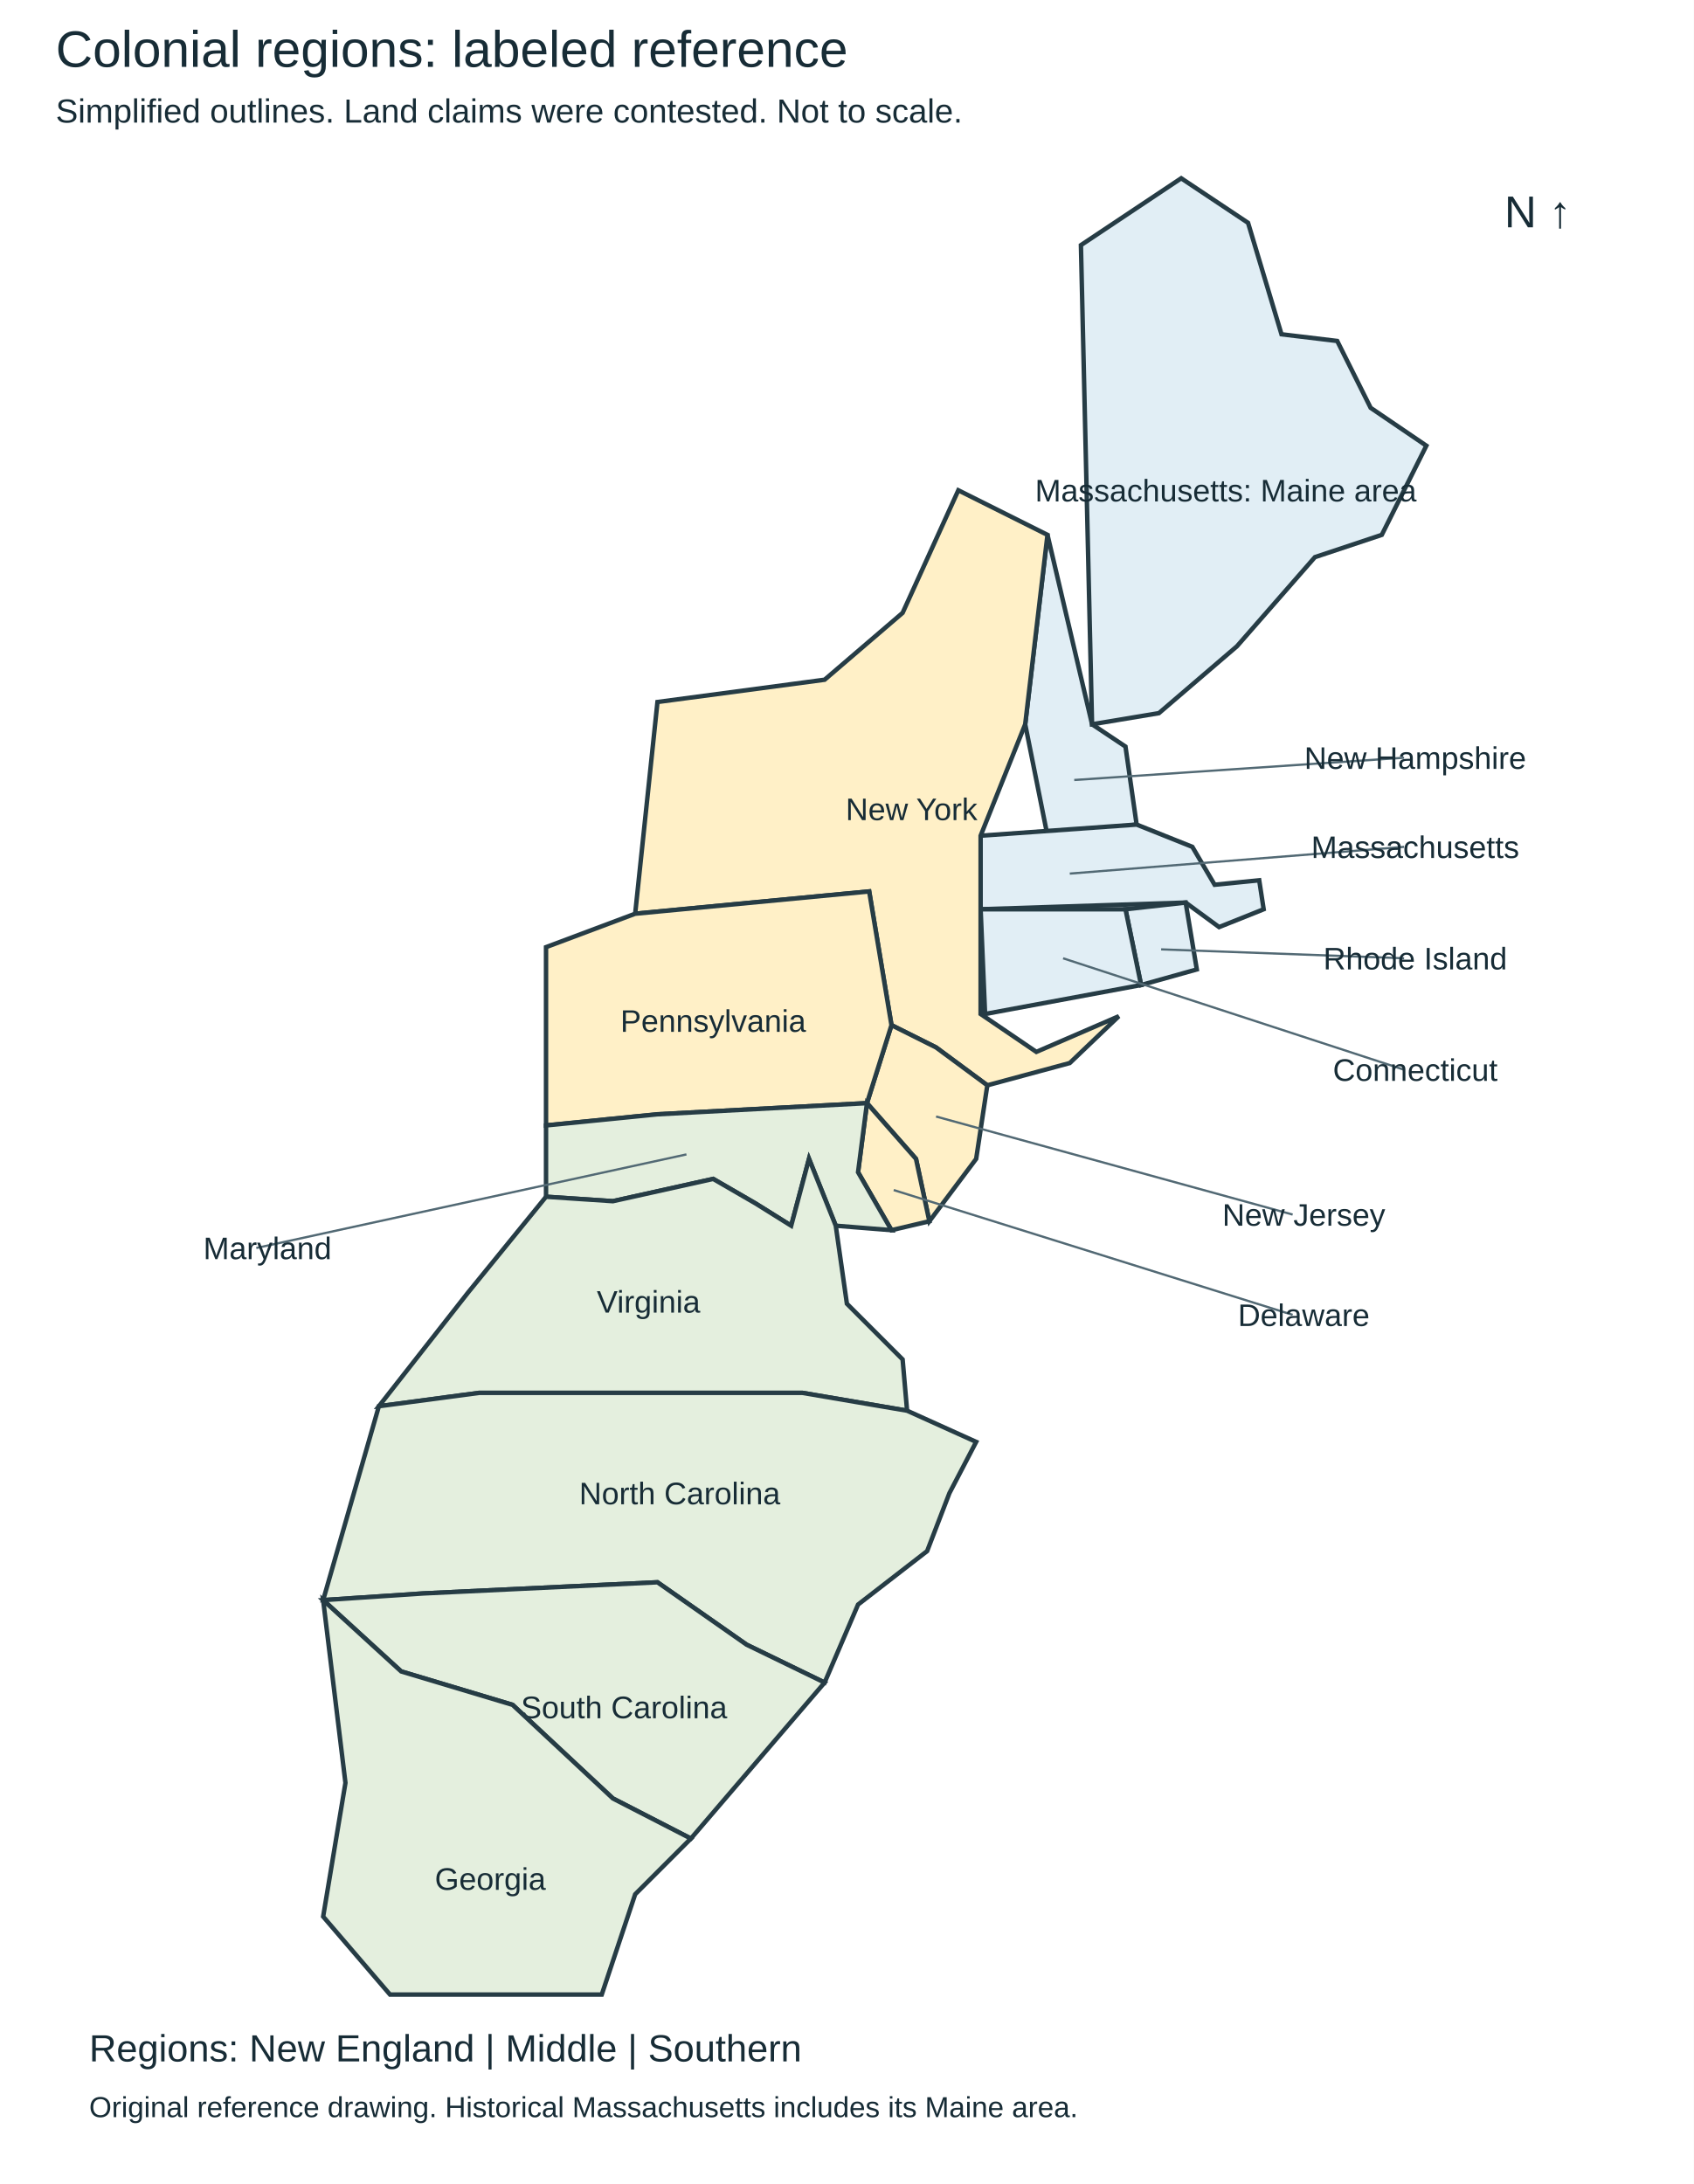
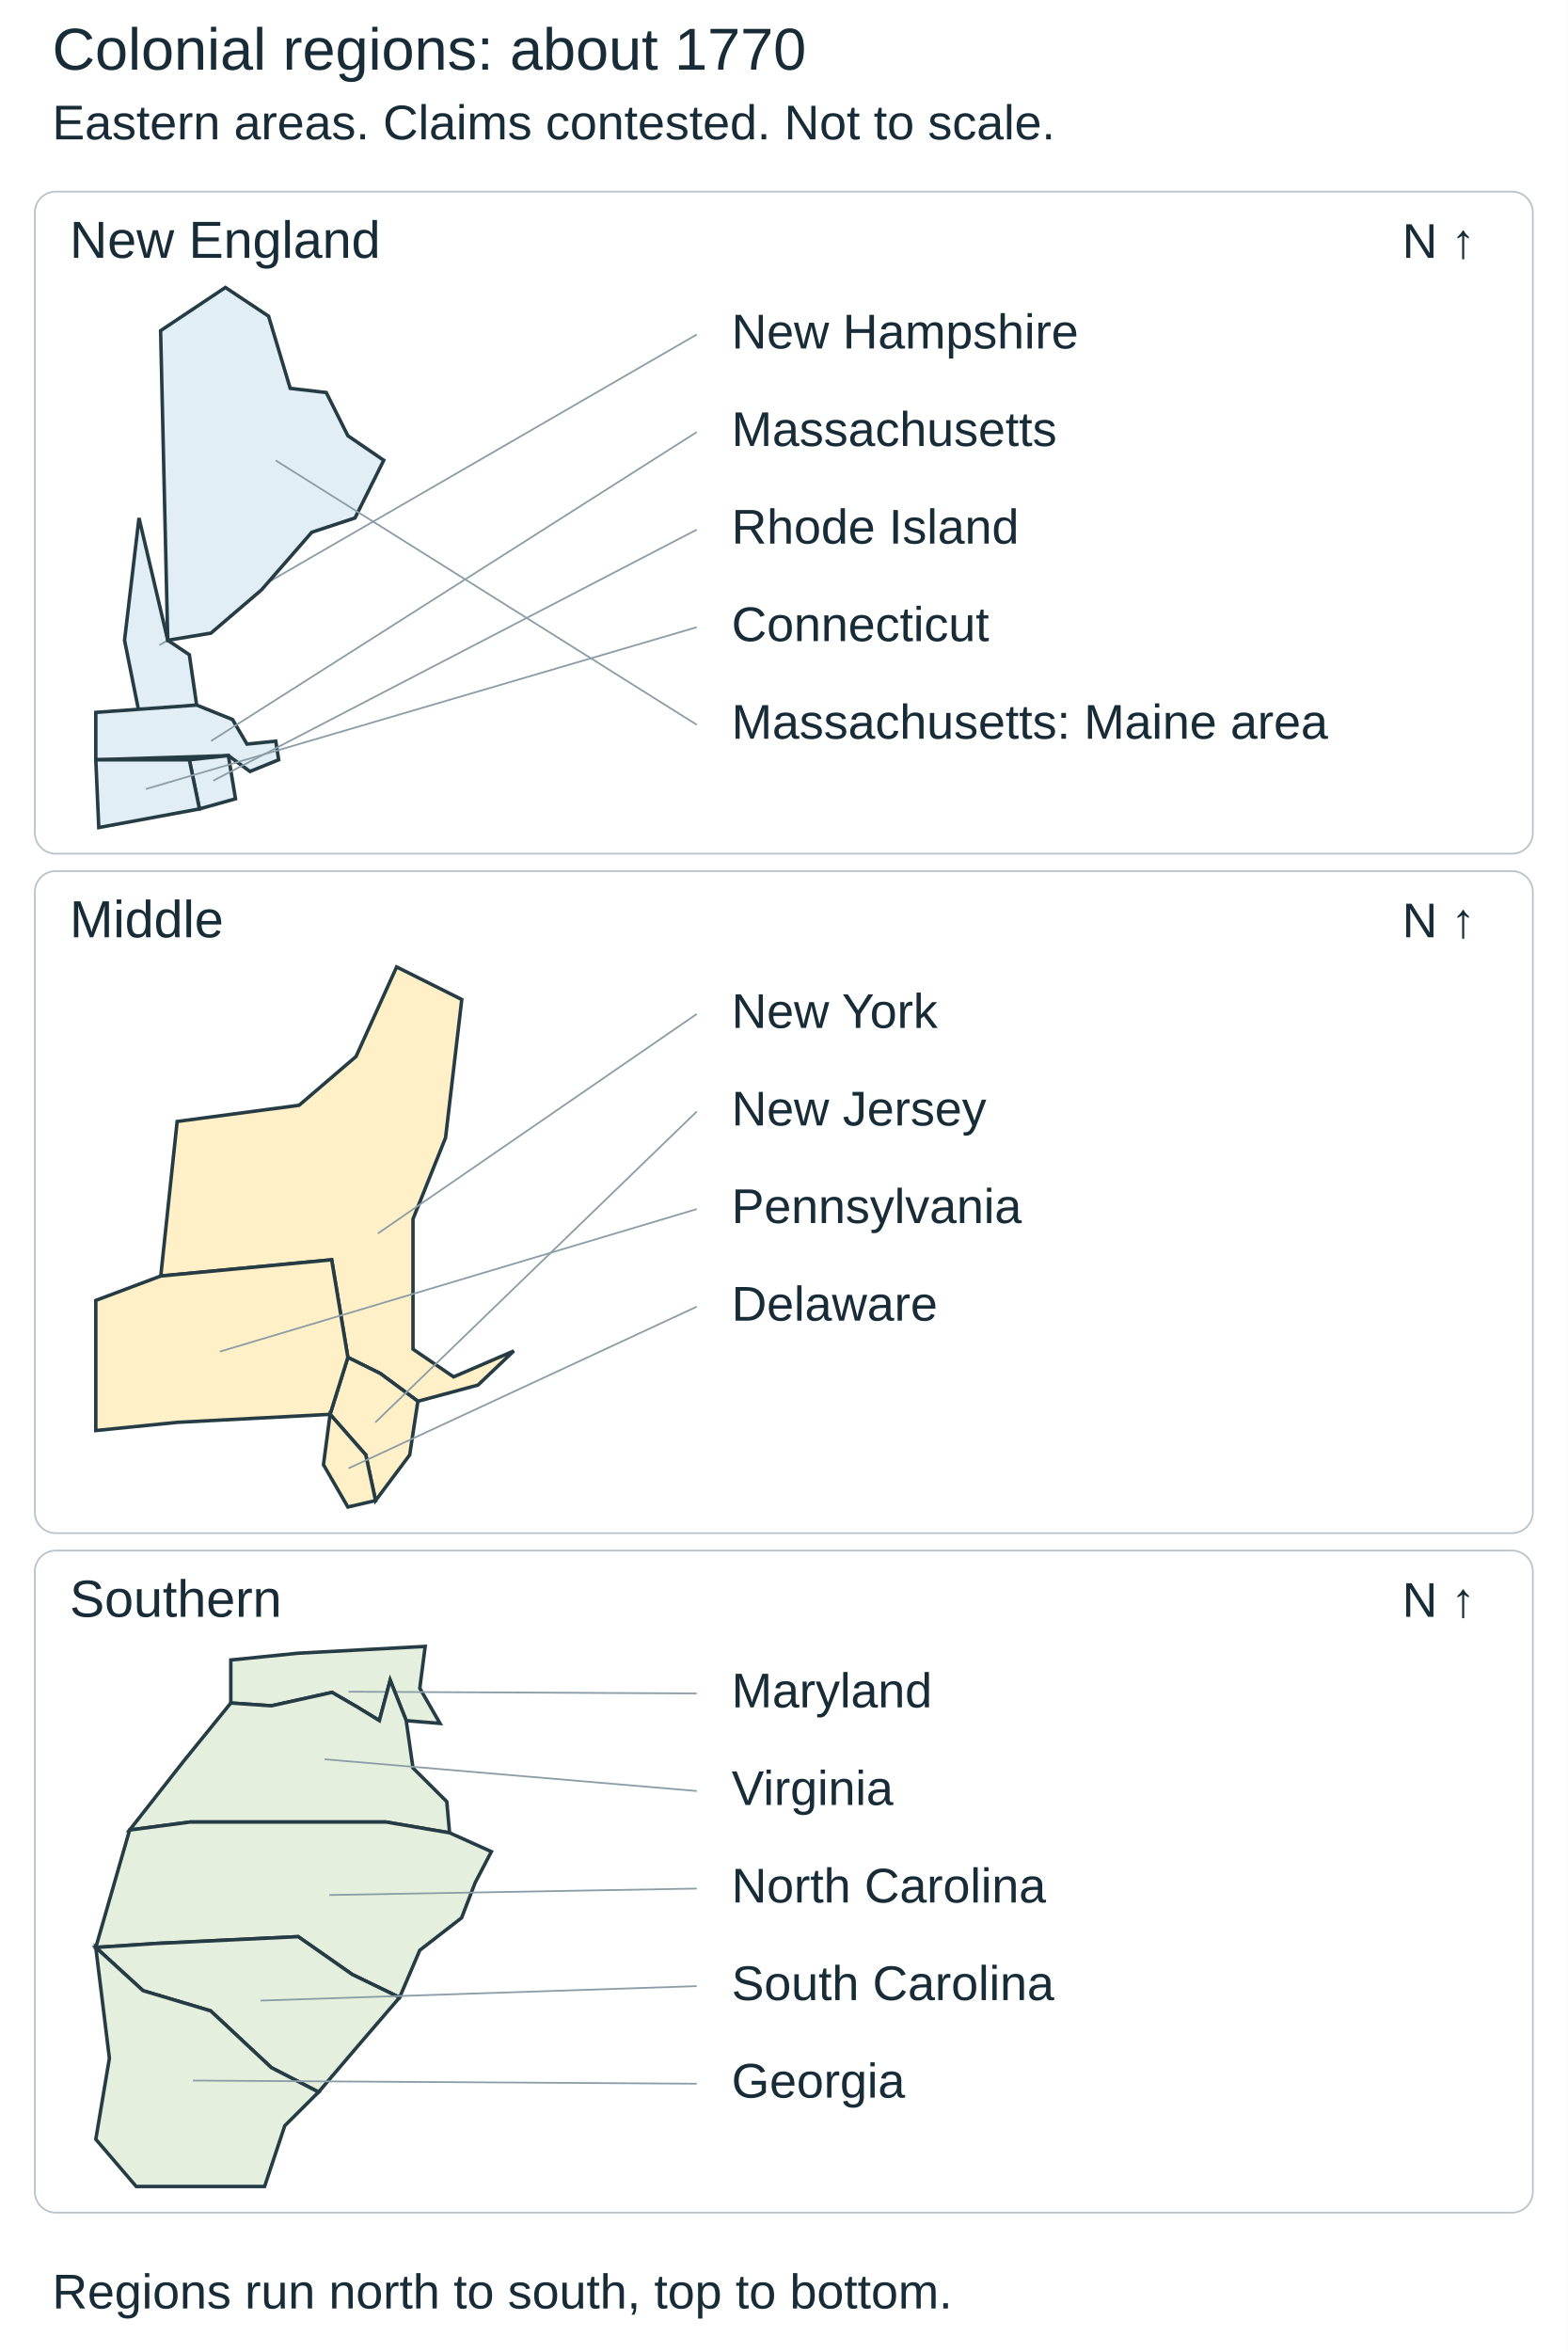
- <svg xmlns="http://www.w3.org/2000/svg" width="760" height="980" viewBox="0 0 760 980">
-   <rect width="760" height="980" fill="white" />
+ <svg xmlns="http://www.w3.org/2000/svg" width="900" height="1350" viewBox="0 0 900 1350">
+   <rect width="900" height="1350" fill="white" />
  <g font-family="Arial,sans-serif" fill="#172c36">
-     <text x="25" y="30" font-size="23">Colonial regions: labeled reference</text>
-     <text x="25" y="55" font-size="15">Simplified outlines. Land claims were contested. Not to scale.</text>
-     <text x="675" y="102" font-size="20">N ↑</text>
-     <polygon points="470,240 490,325 505,335 510,370 470,375 460,325" fill="#e1eef5" stroke="#263c45" stroke-width="2" />
-     <path d="M482,350 L630,340" stroke="#526974" fill="none" />
-     <text x="635" y="345" font-size="14" text-anchor="middle">New Hampshire</text>
-     <polygon points="440,375 510,370 535,380 545,397 565,395 567,408 547,416 532,405 440,408" fill="#e1eef5" stroke="#263c45" stroke-width="2" />
-     <path d="M480,392 L630,380" stroke="#526974" fill="none" />
-     <text x="635" y="385" font-size="14" text-anchor="middle">Massachusetts</text>
-     <polygon points="490,325 520,320 555,290 590,250 620,240 640,200 615,183 600,153 575,150 560,100 530,80 485,110" fill="#e1eef5" stroke="#263c45" stroke-width="2" />
-     <text x="550" y="225" text-anchor="middle" font-size="14">Massachusetts: Maine area</text>
-     <polygon points="505,408 532,405 537,435 512,442" fill="#e1eef5" stroke="#263c45" stroke-width="2" />
-     <path d="M521,426 L630,430" stroke="#526974" fill="none" />
-     <text x="635" y="435" font-size="14" text-anchor="middle">Rhode Island</text>
-     <polygon points="440,408 505,408 512,442 442,455" fill="#e1eef5" stroke="#263c45" stroke-width="2" />
-     <path d="M477,430 L630,480" stroke="#526974" fill="none" />
-     <text x="635" y="485" font-size="14" text-anchor="middle">Connecticut</text>
-     <polygon points="295,315 370,305 405,275 430,220 470,240 460,325 440,375 440,455 465,472 502,456 480,477 443,487 420,470 400,460 390,400 285,410" fill="#fff0c7" stroke="#263c45" stroke-width="2" />
-     <text x="409" y="368" text-anchor="middle" font-size="14">New York</text>
-     <polygon points="400,460 420,470 443,487 438,520 417,548 411,520 389,495" fill="#fff0c7" stroke="#263c45" stroke-width="2" />
-     <path d="M420,501 L580,545" stroke="#526974" fill="none" />
-     <text x="585" y="550" font-size="14" text-anchor="middle">New Jersey</text>
-     <polygon points="285,410 390,400 400,460 389,495 295,500 245,505 245,425" fill="#fff0c7" stroke="#263c45" stroke-width="2" />
-     <text x="320" y="463" text-anchor="middle" font-size="14">Pennsylvania</text>
-     <polygon points="389,495 411,520 417,548 400,552 385,526" fill="#fff0c7" stroke="#263c45" stroke-width="2" />
-     <path d="M401,534 L580,590" stroke="#526974" fill="none" />
-     <text x="585" y="595" font-size="14" text-anchor="middle">Delaware</text>
-     <polygon points="245,505 295,500 389,495 385,526 400,552 375,550 363,520 355,550 339,540 320,529 275,539 245,537" fill="#e4efde" stroke="#263c45" stroke-width="2" />
-     <path d="M308,518 L115,560" stroke="#526974" fill="none" />
-     <text x="120" y="565" font-size="14" text-anchor="middle">Maryland</text>
-     <polygon points="245,537 275,539 320,529 339,540 355,550 363,520 375,550 380,585 405,610 407,633 360,625 300,625 215,625 170,631 210,580" fill="#e4efde" stroke="#263c45" stroke-width="2" />
-     <text x="291" y="589" text-anchor="middle" font-size="14">Virginia</text>
-     <polygon points="170,631 215,625 300,625 360,625 407,633 438,647 426,670 416,696 385,720 370,755 335,738 295,710 190,715 145,718" fill="#e4efde" stroke="#263c45" stroke-width="2" />
-     <text x="305" y="675" text-anchor="middle" font-size="14">North Carolina</text>
-     <polygon points="145,718 190,715 295,710 335,738 370,755 340,790 310,825 275,807 230,765 180,750" fill="#e4efde" stroke="#263c45" stroke-width="2" />
-     <text x="280" y="771" text-anchor="middle" font-size="14">South Carolina</text>
-     <polygon points="145,718 180,750 230,765 275,807 310,825 285,850 270,895 175,895 145,860 155,800" fill="#e4efde" stroke="#263c45" stroke-width="2" />
-     <text x="220" y="848" text-anchor="middle" font-size="14">Georgia</text>
-     <text x="40" y="925" font-size="17">Regions: New England | Middle | Southern</text>
-     <text x="40" y="950" font-size="13">Original reference drawing. Historical Massachusetts includes its Maine area.</text>
+     <text x="30" y="40" font-size="34">Colonial regions: about 1770</text>
+     <text x="30" y="80" font-size="28">Eastern areas. Claims contested. Not to scale.</text>
+     <rect x="20" y="110" width="860" height="380" rx="12" fill="white" stroke="#b7c4cb" />
+     <text x="40" y="148" font-size="30">New England</text>
+     <text x="805" y="148" font-size="28">N ↑</text>
+     <polygon points="79.8,297.3 96.3,367.5 108.7,375.8 112.9,404.7 79.8,408.9 71.5,367.5" fill="#e1eef5" stroke="#263c45" stroke-width="2" />
+     <path d="M91.5,370.3 L400,192" stroke="#8b9da6" fill="none" />
+     <text x="420" y="200" font-size="28">New Hampshire</text>
+     <polygon points="55.0,408.9 112.9,404.7 133.5,413.0 141.8,427.1 158.3,425.4 160.0,436.1 143.5,442.8 131.1,433.7 55.0,436.1" fill="#e1eef5" stroke="#263c45" stroke-width="2" />
+     <path d="M121.2,425.3 L400,248" stroke="#8b9da6" fill="none" />
+     <text x="420" y="256" font-size="28">Massachusetts</text>
+     <polygon points="108.7,436.1 131.1,433.7 135.2,458.5 114.5,464.3" fill="#e1eef5" stroke="#263c45" stroke-width="2" />
+     <path d="M122.4,448.1 L400,304" stroke="#8b9da6" fill="none" />
+     <text x="420" y="312" font-size="28">Rhode Island</text>
+     <polygon points="55.0,436.1 108.7,436.1 114.5,464.3 56.7,475.0" fill="#e1eef5" stroke="#263c45" stroke-width="2" />
+     <path d="M83.7,452.9 L400,360" stroke="#8b9da6" fill="none" />
+     <text x="420" y="368" font-size="28">Connecticut</text>
+     <polygon points="96.3,367.5 121.1,363.4 150.1,338.6 179.0,305.5 203.8,297.3 220.3,264.2 199.7,250.1 187.3,225.3 166.6,222.9 154.2,181.5 129.4,165.0 92.2,189.8" fill="#e1eef5" stroke="#263c45" stroke-width="2" />
+     <path d="M158.3,264.3 L400,416" stroke="#8b9da6" fill="none" />
+     <text x="420" y="424" font-size="28">Massachusetts: Maine area</text>
+     <rect x="20" y="500" width="860" height="380" rx="12" fill="white" stroke="#b7c4cb" />
+     <text x="40" y="538" font-size="30">Middle</text>
+     <text x="805" y="538" font-size="28">N ↑</text>
+     <polygon points="101.7,643.7 171.7,634.4 204.4,606.4 227.7,555.0 265.1,573.7 255.8,653.0 237.1,699.7 237.1,774.4 260.4,790.3 295.0,775.4 274.4,795.0 239.9,804.3 218.4,788.4 199.7,779.1 190.4,723.1 92.3,732.4" fill="#fff0c7" stroke="#263c45" stroke-width="2" />
+     <path d="M216.9,708.0 L400,582" stroke="#8b9da6" fill="none" />
+     <text x="420" y="590" font-size="28">New York</text>
+     <polygon points="199.7,779.1 218.4,788.4 239.9,804.3 235.2,835.1 215.6,861.3 210.0,835.1 189.5,811.8" fill="#fff0c7" stroke="#263c45" stroke-width="2" />
+     <path d="M215.5,816.4 L400,638" stroke="#8b9da6" fill="none" />
+     <text x="420" y="646" font-size="28">New Jersey</text>
+     <polygon points="92.3,732.4 190.4,723.1 199.7,779.1 189.5,811.8 101.7,816.4 55.0,821.1 55.0,746.4" fill="#fff0c7" stroke="#263c45" stroke-width="2" />
+     <path d="M126.2,775.8 L400,694" stroke="#8b9da6" fill="none" />
+     <text x="420" y="702" font-size="28">Pennsylvania</text>
+     <polygon points="189.5,811.8 210.0,835.1 215.6,861.3 199.7,865.0 185.7,840.7" fill="#fff0c7" stroke="#263c45" stroke-width="2" />
+     <path d="M200.1,842.8 L400,750" stroke="#8b9da6" fill="none" />
+     <text x="420" y="758" font-size="28">Delaware</text>
+     <rect x="20" y="890" width="860" height="380" rx="12" fill="white" stroke="#b7c4cb" />
+     <text x="40" y="928" font-size="30">Southern</text>
+     <text x="805" y="928" font-size="28">N ↑</text>
+     <polygon points="132.5,952.8 171.2,948.9 244.1,945.0 241.0,969.0 252.6,989.2 233.2,987.6 224.0,964.4 217.8,987.6 205.3,979.9 190.6,971.4 155.8,979.1 132.5,977.5" fill="#e4efde" stroke="#263c45" stroke-width="2" />
+     <path d="M200.1,971.0 L400,972" stroke="#8b9da6" fill="none" />
+     <text x="420" y="980" font-size="28">Maryland</text>
+     <polygon points="132.5,977.5 155.8,979.1 190.6,971.4 205.3,979.9 217.8,987.6 224.0,964.4 233.2,987.6 237.1,1014.8 256.5,1034.1 258.1,1052.0 221.6,1045.8 175.1,1045.8 109.2,1045.8 74.4,1050.4 105.4,1010.9" fill="#e4efde" stroke="#263c45" stroke-width="2" />
+     <path d="M186.4,1009.8 L400,1028" stroke="#8b9da6" fill="none" />
+     <text x="420" y="1036" font-size="28">Virginia</text>
+     <polygon points="74.4,1050.4 109.2,1045.8 175.1,1045.8 221.6,1045.8 258.1,1052.0 282.1,1062.8 272.8,1080.6 265.0,1100.8 241.0,1119.4 229.4,1146.5 202.2,1133.3 171.2,1111.6 89.9,1115.5 55.0,1117.8" fill="#e4efde" stroke="#263c45" stroke-width="2" />
+     <path d="M189.1,1087.7 L400,1084" stroke="#8b9da6" fill="none" />
+     <text x="420" y="1092" font-size="28">North Carolina</text>
+     <polygon points="55.0,1117.8 89.9,1115.5 171.2,1111.6 202.2,1133.3 229.4,1146.5 206.1,1173.6 182.9,1200.8 155.8,1186.8 120.9,1154.2 82.1,1142.6" fill="#e4efde" stroke="#263c45" stroke-width="2" />
+     <path d="M149.6,1148.3 L400,1140" stroke="#8b9da6" fill="none" />
+     <text x="420" y="1148" font-size="28">South Carolina</text>
+     <polygon points="55.0,1117.8 82.1,1142.6 120.9,1154.2 155.8,1186.8 182.9,1200.8 163.5,1220.1 151.9,1255.0 78.2,1255.0 55.0,1227.9 62.8,1181.4" fill="#e4efde" stroke="#263c45" stroke-width="2" />
+     <path d="M110.8,1194.2 L400,1196" stroke="#8b9da6" fill="none" />
+     <text x="420" y="1204" font-size="28">Georgia</text>
+     <text x="30" y="1325" font-size="28">Regions run north to south, top to bottom.</text>
  </g>
</svg>
